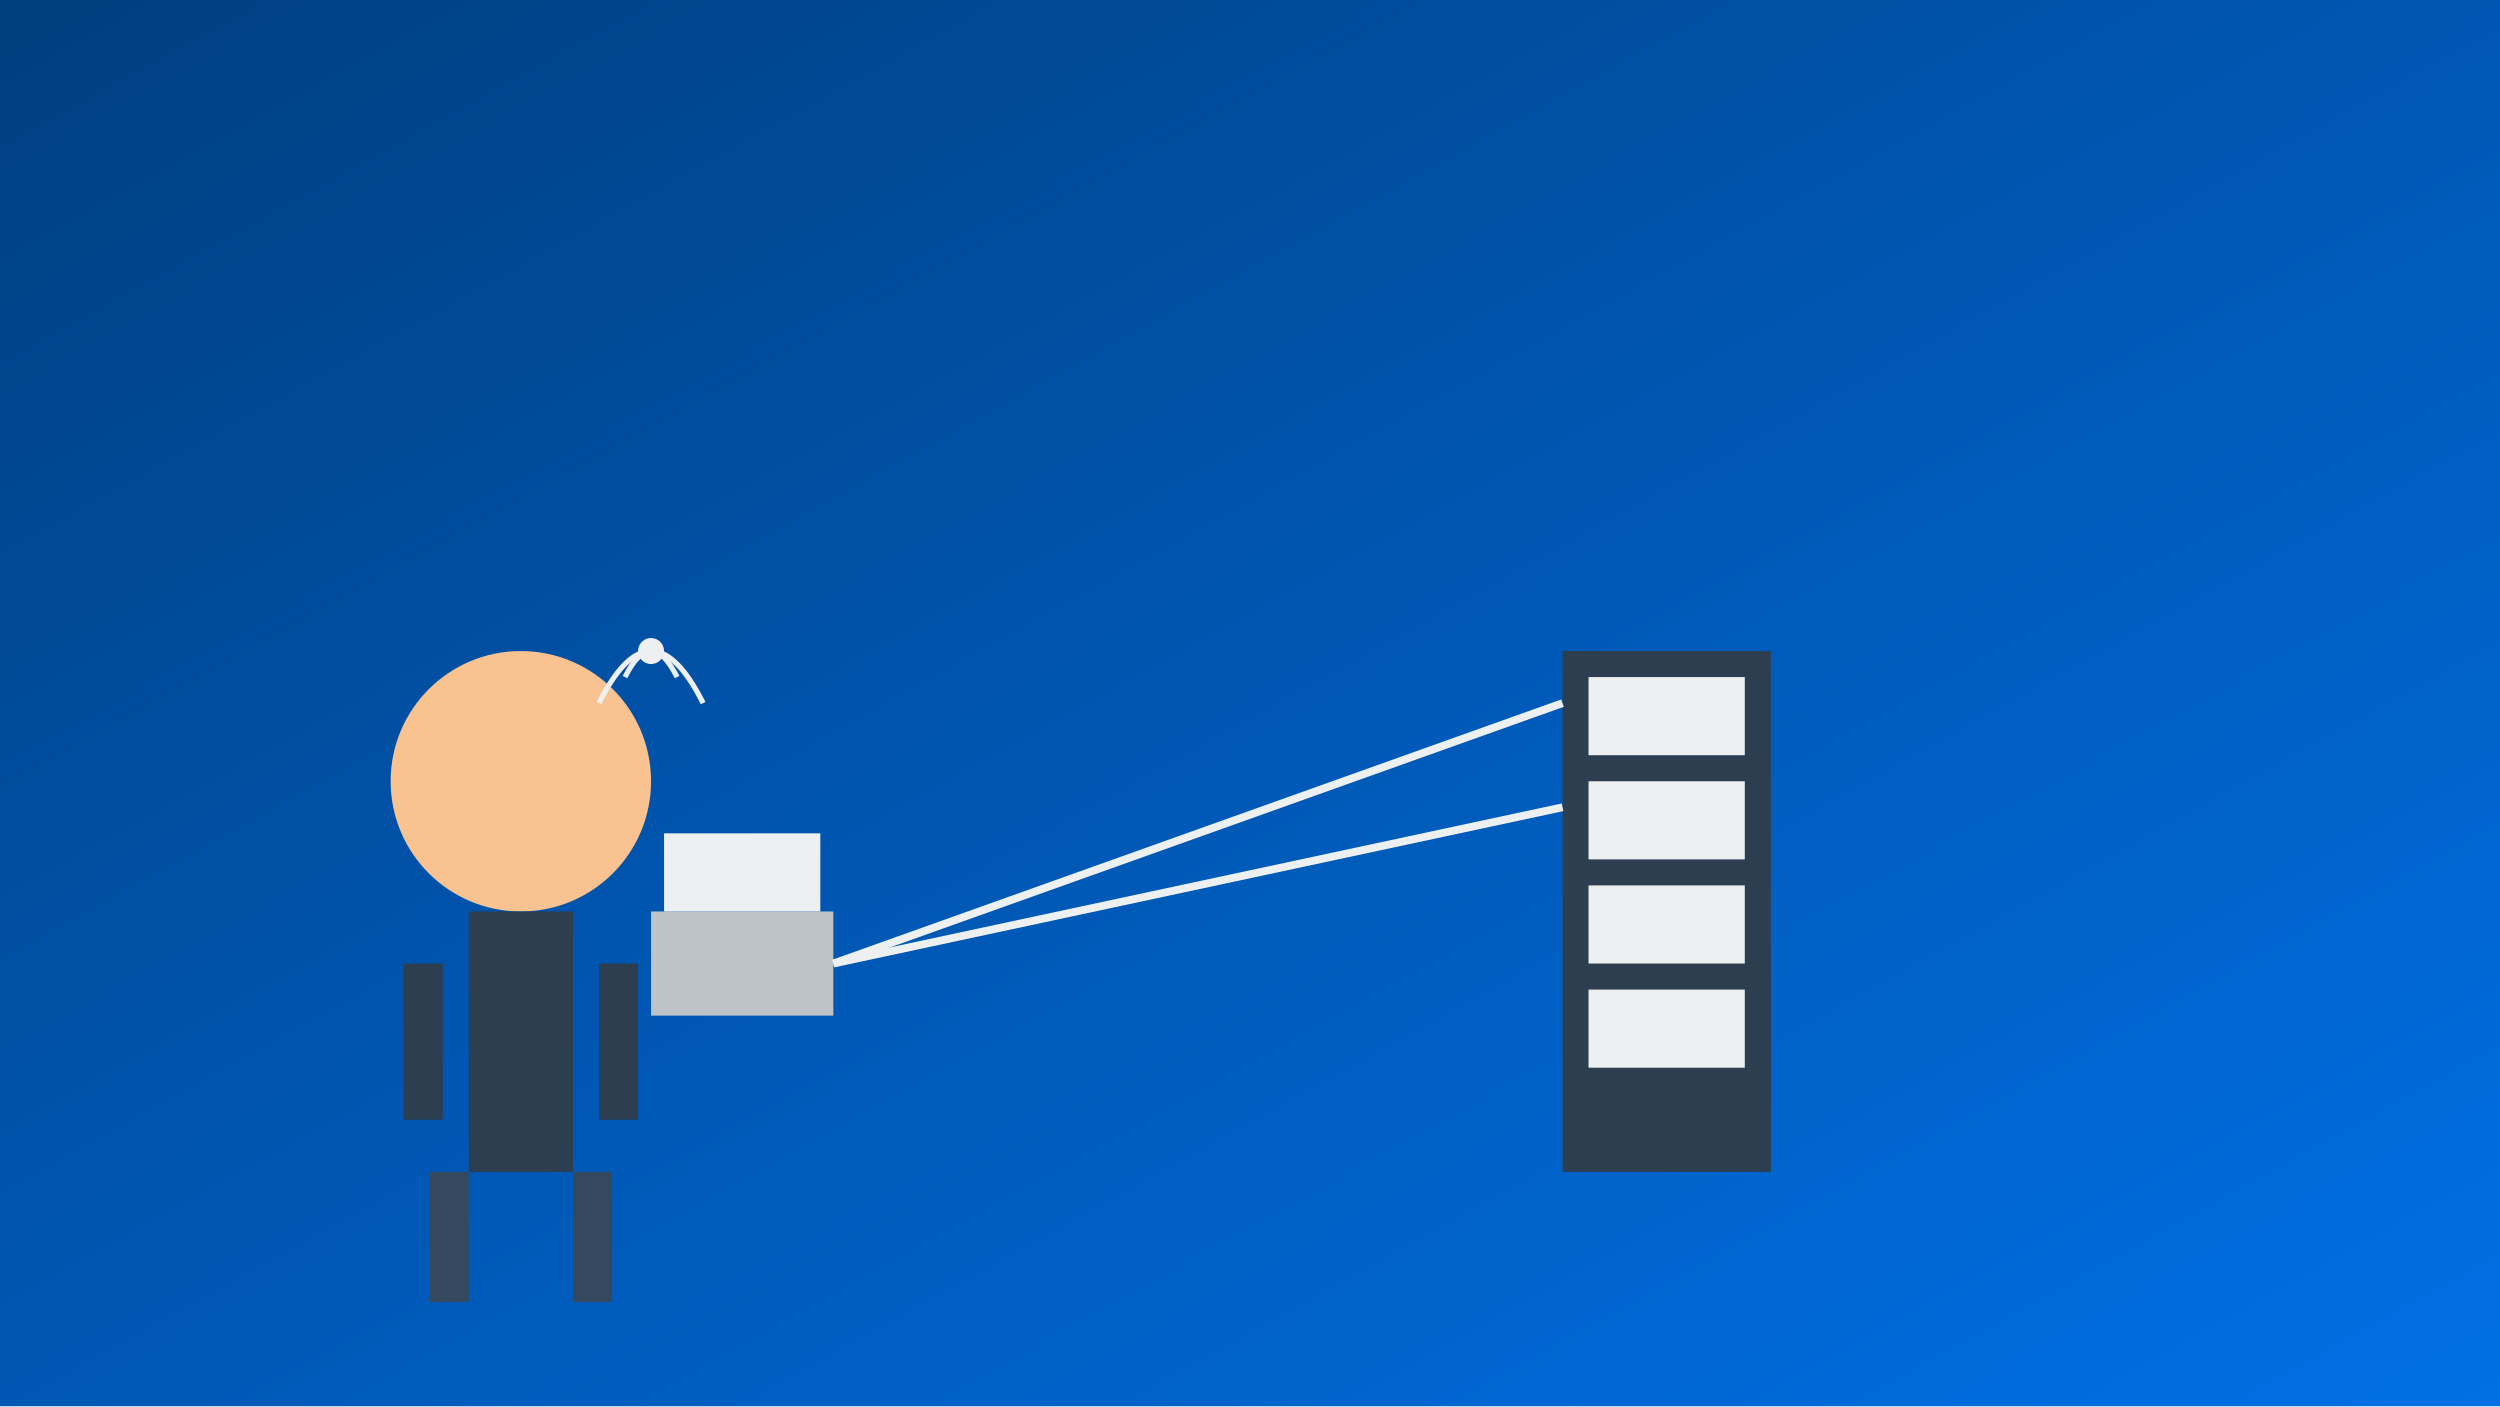
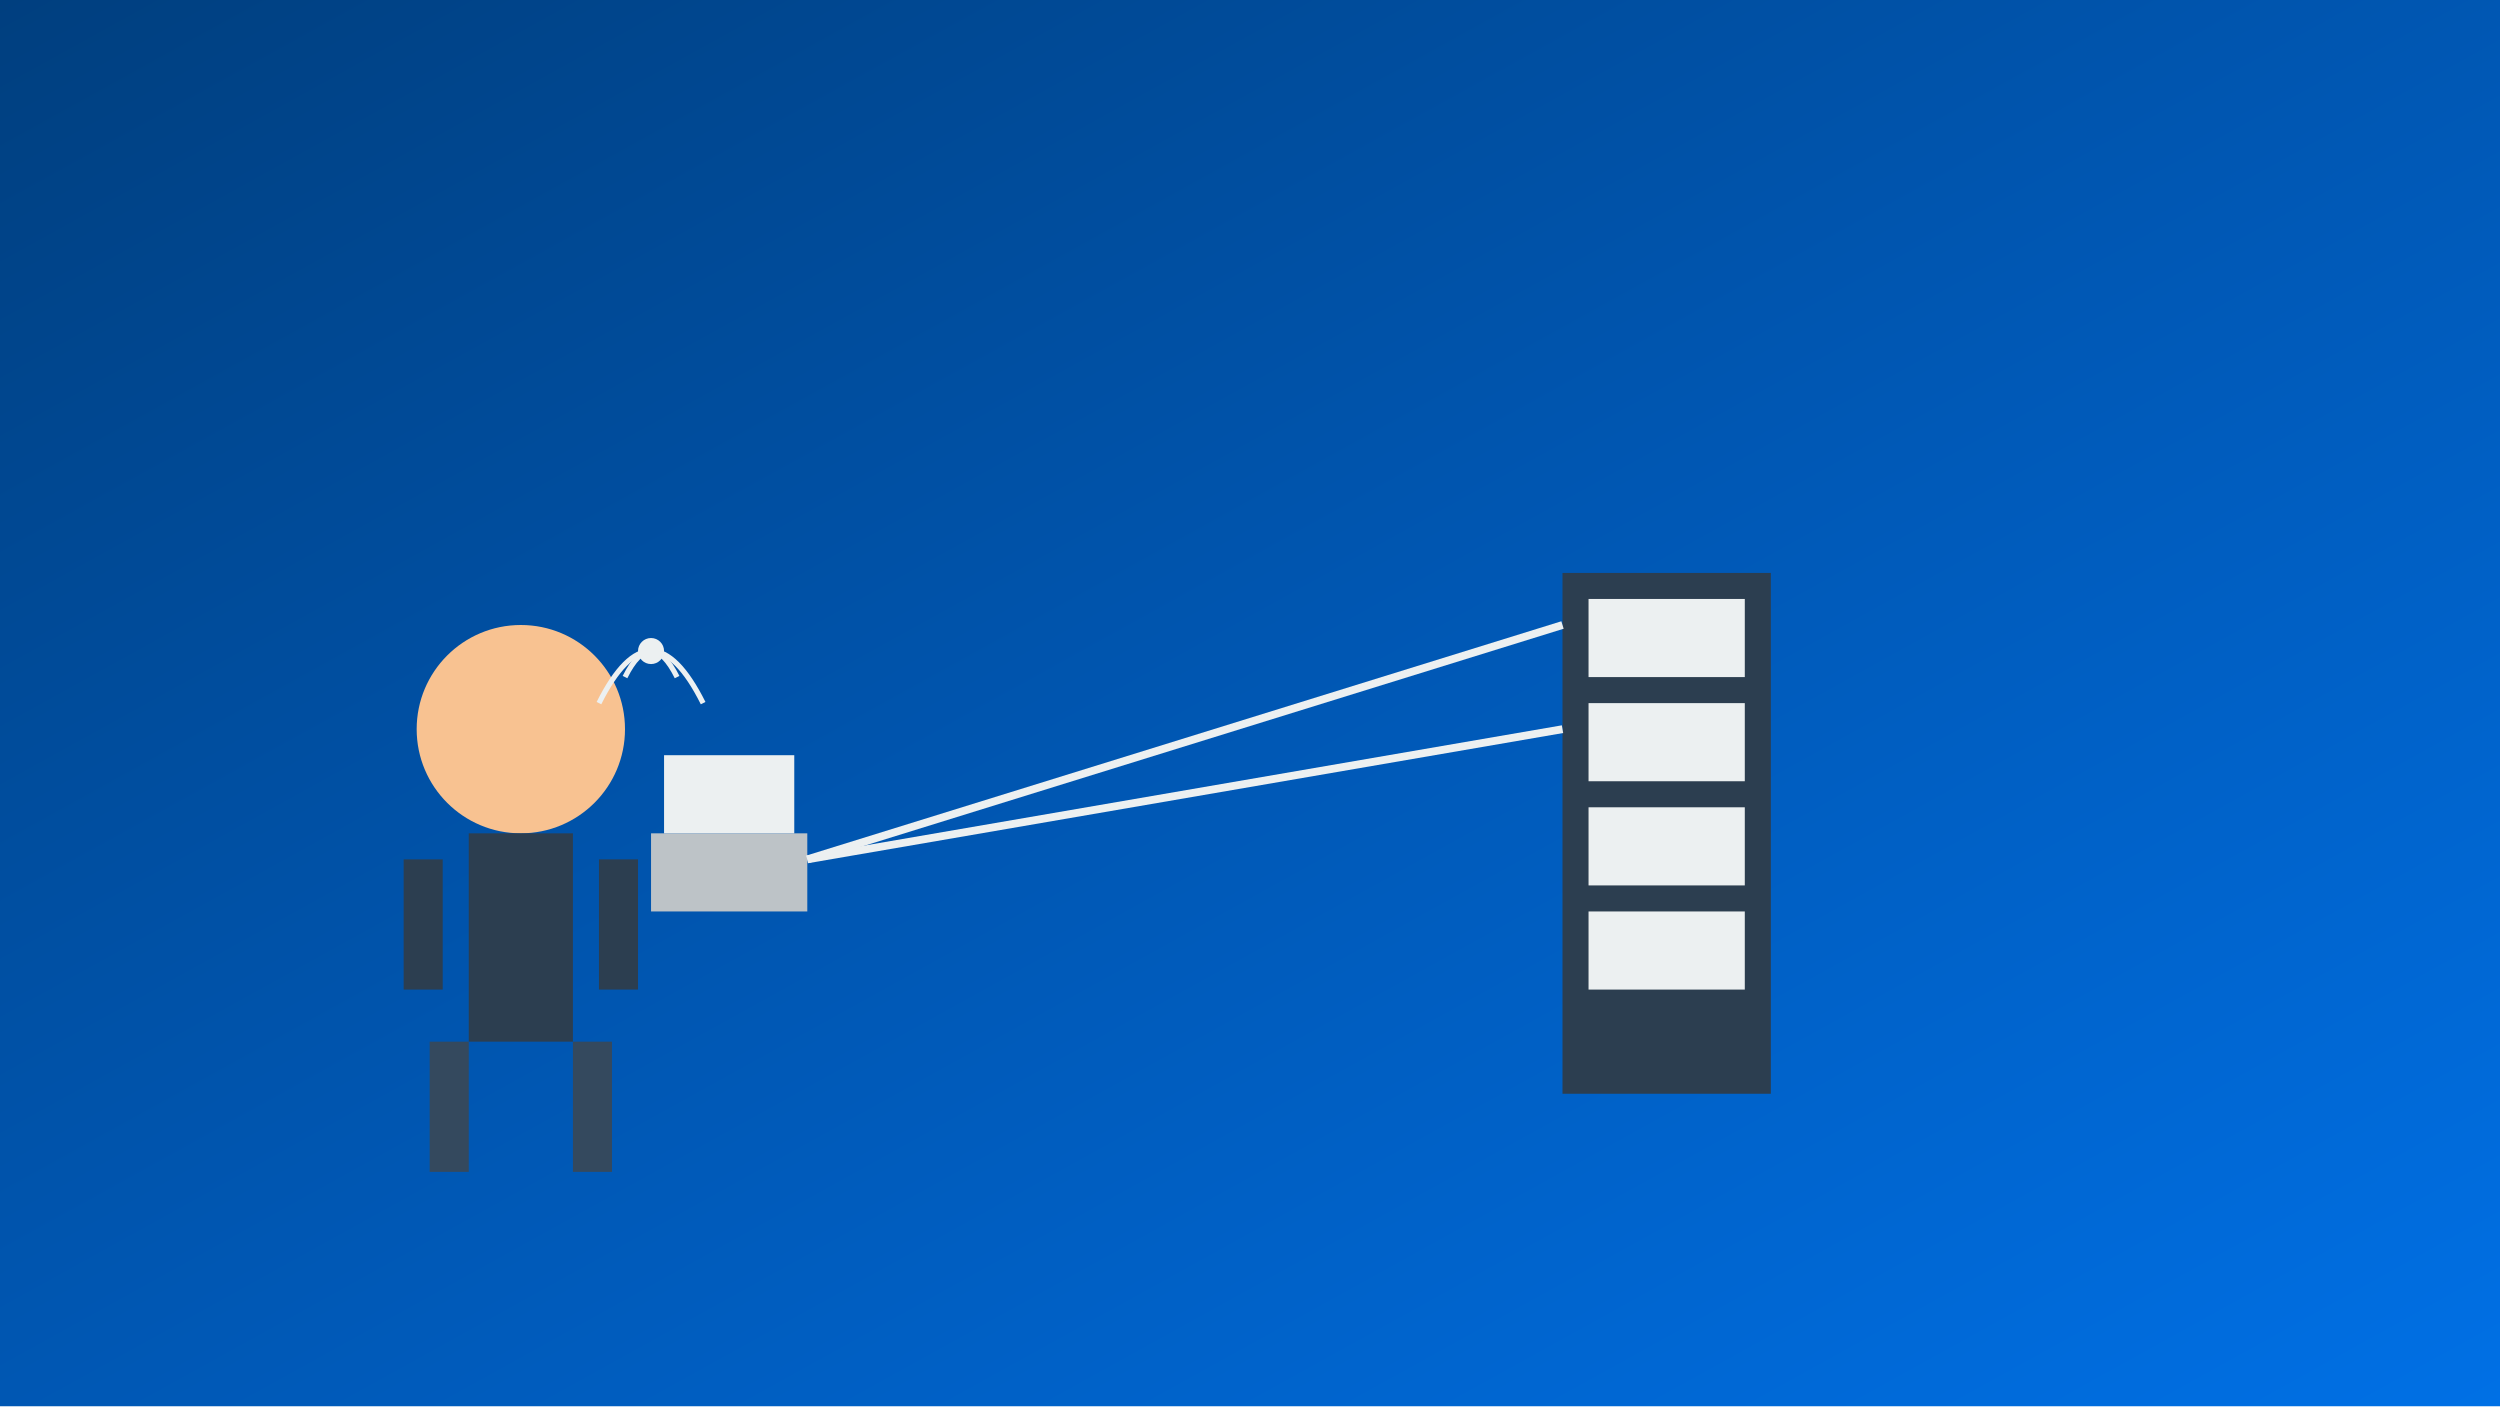
<svg xmlns="http://www.w3.org/2000/svg" id="visual" viewBox="0 0 960 540" width="960" height="540" version="1.1">
  <defs>
    <linearGradient id="gradient" x1="0%" y1="0%" x2="100%" y2="100%">
      <stop offset="0%" stop-color="#003f7f" />
      <stop offset="50%" stop-color="#0057b3" />
      <stop offset="100%" stop-color="#0070e5" />
    </linearGradient>
  </defs>
  <rect width="960" height="540" fill="url(#gradient)" />
-   <circle cx="200" cy="300" r="50" fill="#f8c291" />
-   <rect x="180" y="350" width="40" height="100" fill="#2c3e50" />
-   <rect x="165" y="450" width="15" height="50" fill="#34495e" />
-   <rect x="220" y="450" width="15" height="50" fill="#34495e" />
-   <rect x="155" y="370" width="15" height="60" fill="#2c3e50" />
-   <rect x="230" y="370" width="15" height="60" fill="#2c3e50" />
-   <rect x="250" y="350" width="70" height="40" fill="#bdc3c7" />
-   <rect x="255" y="320" width="60" height="30" fill="#ecf0f1" />
-   <rect x="600" y="250" width="80" height="200" fill="#2c3e50" />
-   <rect x="610" y="260" width="60" height="30" fill="#ecf0f1" />
-   <rect x="610" y="300" width="60" height="30" fill="#ecf0f1" />
-   <rect x="610" y="340" width="60" height="30" fill="#ecf0f1" />
-   <rect x="610" y="380" width="60" height="30" fill="#ecf0f1" />
-   <line x1="320" y1="370" x2="600" y2="270" stroke="#ecf0f1" stroke-width="3" />
-   <line x1="320" y1="370" x2="600" y2="310" stroke="#ecf0f1" stroke-width="3" />
+   <circle cx="200" cy="280" r="40" fill="#f8c291" />
+   <rect x="180" y="320" width="40" height="80" fill="#2c3e50" />
+   <rect x="165" y="400" width="15" height="50" fill="#34495e" />
+   <rect x="220" y="400" width="15" height="50" fill="#34495e" />
+   <rect x="155" y="330" width="15" height="50" fill="#2c3e50" />
+   <rect x="230" y="330" width="15" height="50" fill="#2c3e50" />
+   <rect x="250" y="320" width="60" height="30" fill="#bdc3c7" />
+   <rect x="255" y="290" width="50" height="30" fill="#ecf0f1" />
+   <rect x="600" y="220" width="80" height="200" fill="#2c3e50" />
+   <rect x="610" y="230" width="60" height="30" fill="#ecf0f1" />
+   <rect x="610" y="270" width="60" height="30" fill="#ecf0f1" />
+   <rect x="610" y="310" width="60" height="30" fill="#ecf0f1" />
+   <rect x="610" y="350" width="60" height="30" fill="#ecf0f1" />
+   <line x1="310" y1="330" x2="600" y2="240" stroke="#ecf0f1" stroke-width="3" />
+   <line x1="310" y1="330" x2="600" y2="280" stroke="#ecf0f1" stroke-width="3" />
  <circle cx="250" cy="250" r="5" fill="#ecf0f1" />
  <path d="M240 260 Q250 240 260 260" stroke="#ecf0f1" stroke-width="2" fill="none" />
  <path d="M230 270 Q250 230 270 270" stroke="#ecf0f1" stroke-width="2" fill="none" />
</svg>
